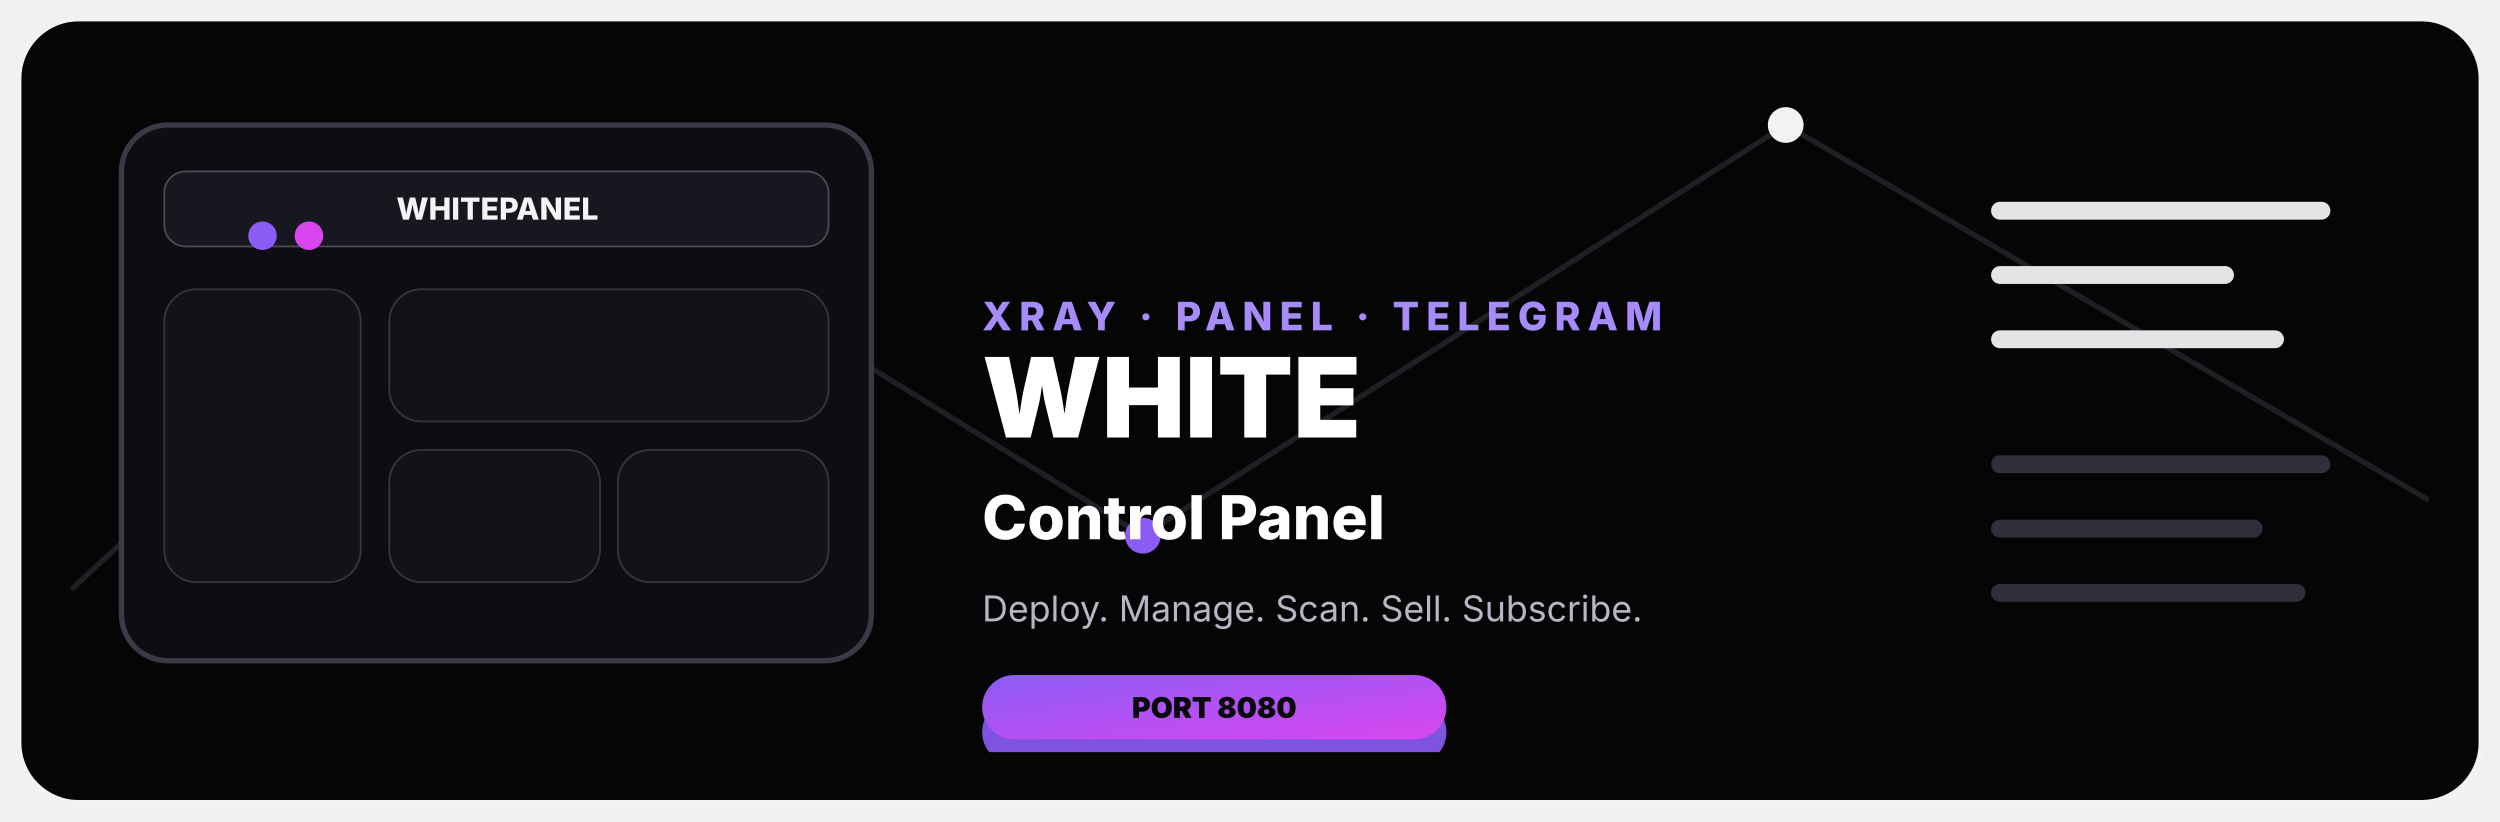
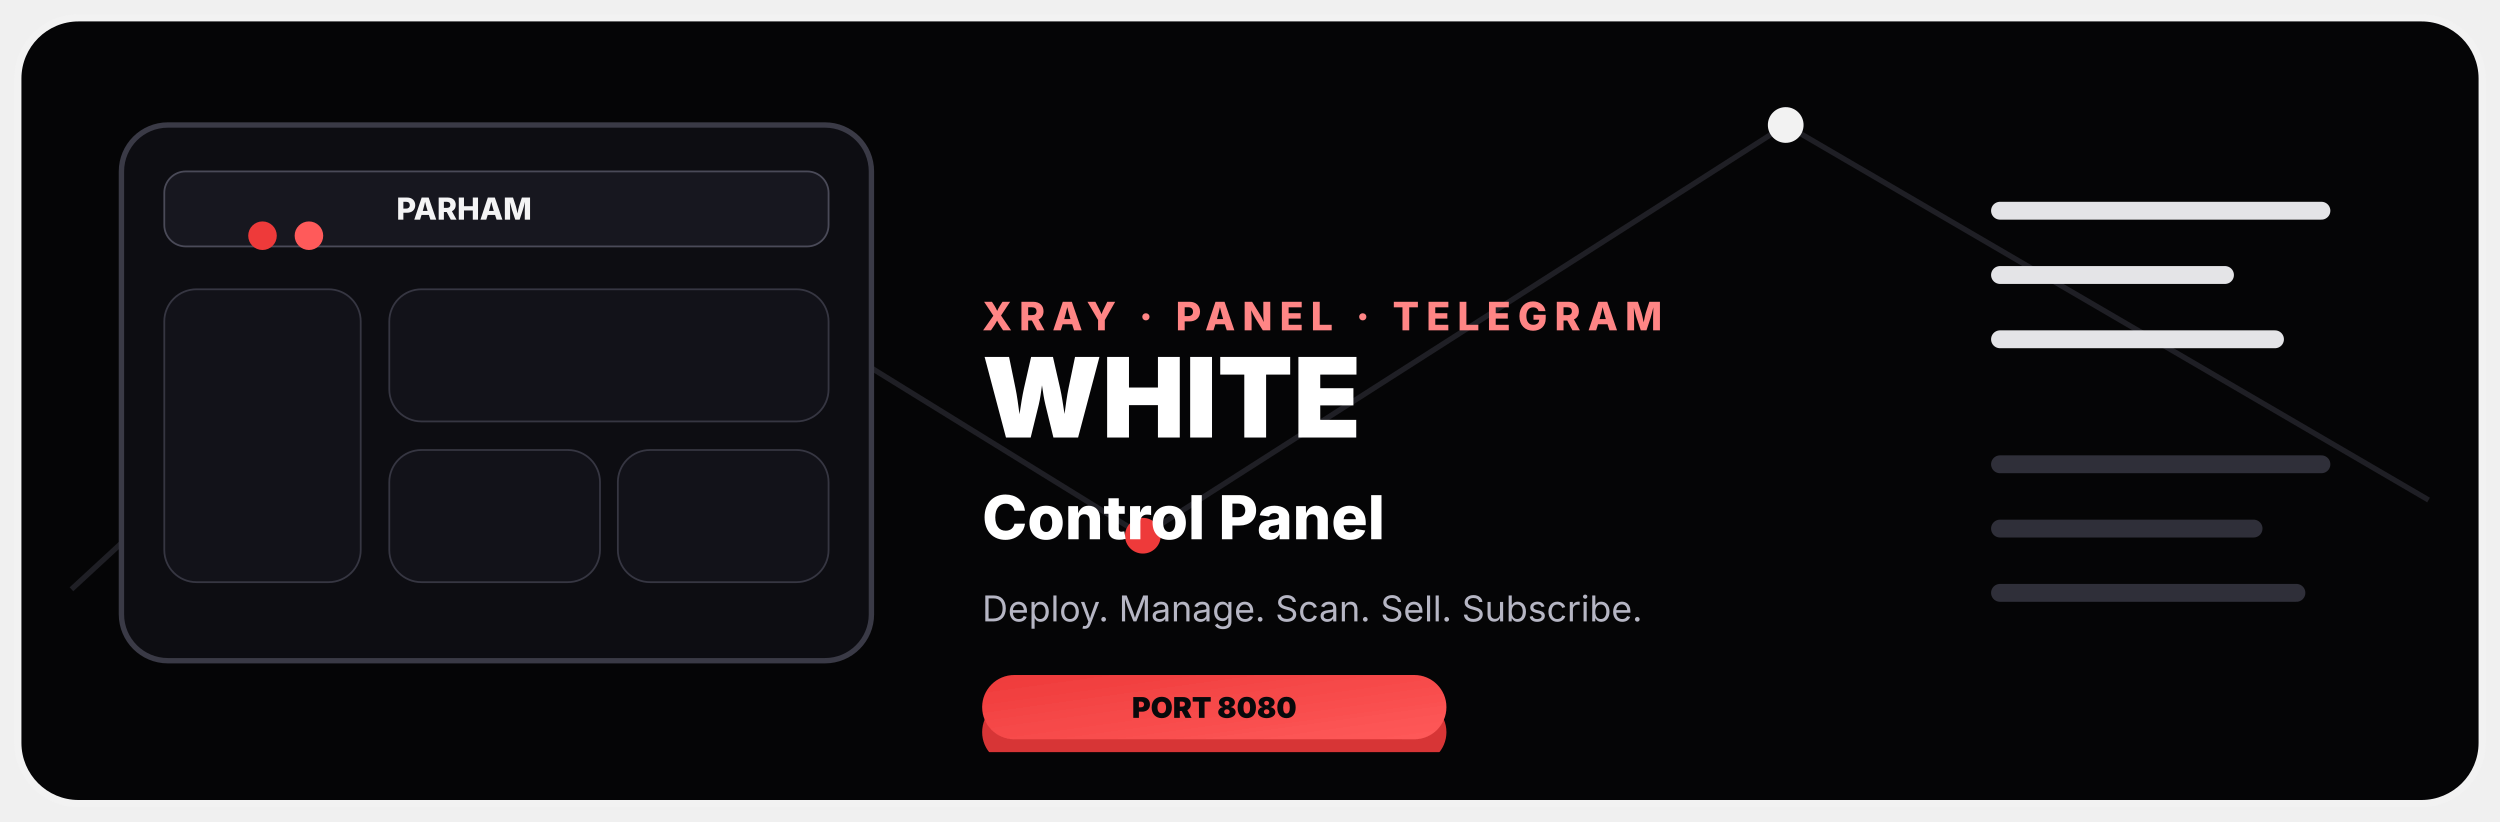
<svg xmlns="http://www.w3.org/2000/svg" viewBox="0 0 1400 460" role="img" aria-labelledby="t d">
  <defs>
    <linearGradient id="g" x1="0" x2="1" y1="0" y2="1">
-       <stop offset="0" stop-color="#8b5cf6" />
-       <stop offset="1" stop-color="#d946ef" />
+       <stop offset="0" stop-color="#ee3a3a" />
+       <stop offset="1" stop-color="#ff5a5a" />
    </linearGradient>
    <filter id="s" x="-20%" y="-20%" width="140%" height="140%">
-       <feDropShadow dx="0" dy="14" stdDeviation="0" flood-color="#8b5cf6" flood-opacity=".9" />
+       <feDropShadow dx="0" dy="14" stdDeviation="0" flood-color="#ee3a3a" flood-opacity=".9" />
    </filter>
  </defs>
  <rect x="10" y="10" width="1380" height="440" rx="34" fill="#050506" stroke="#f2f2f2" stroke-width="4" />
  <path d="M40 330 L300 90 L640 300 L1000 70 L1360 280" fill="none" stroke="#1f1f25" stroke-width="3" />
  <circle cx="300" cy="90" r="10" fill="#f2f2f2" />
-   <circle cx="640" cy="300" r="10" fill="#8b5cf6" />
+   <circle cx="640" cy="300" r="10" fill="#ee3a3a" />
  <circle cx="1000" cy="70" r="10" fill="#f2f2f2" />
  <rect x="68" y="70" width="420" height="300" rx="26" fill="#0d0d12" stroke="#3a3a46" stroke-width="3" />
  <rect x="92" y="96" width="372" height="42" rx="12" fill="#17171f" stroke="#4a4a58" />
  <rect x="92" y="162" width="110" height="164" rx="18" fill="#121219" stroke="#363642" />
  <rect x="218" y="162" width="246" height="74" rx="18" fill="#121219" stroke="#363642" />
  <rect x="218" y="252" width="118" height="74" rx="18" fill="#121219" stroke="#363642" />
  <rect x="346" y="252" width="118" height="74" rx="18" fill="#121219" stroke="#363642" />
-   <circle cx="147" cy="132" r="8" fill="#8b5cf6" />
-   <circle cx="173" cy="132" r="8" fill="#d946ef" />
-   <text x="222" y="123" fill="#f4f4f5" font-family="Inter,Arial,sans-serif" font-size="17" font-weight="800">WHITEPANEL</text>
-   <text x="550" y="185" fill="#a78bfa" font-family="Inter,Arial,sans-serif" font-size="22" font-weight="800" letter-spacing="4">XRAY · PANEL · TELEGRAM</text>
+   <circle cx="147" cy="132" r="8" fill="#ee3a3a" />
+   <circle cx="173" cy="132" r="8" fill="#ff5a5a" />
+   <text x="222" y="123" fill="#f4f4f5" font-family="Inter,Arial,sans-serif" font-size="17" font-weight="800">PARHAM</text>
+   <text x="550" y="185" fill="#ff8585" font-family="Inter,Arial,sans-serif" font-size="22" font-weight="800" letter-spacing="4">XRAY · PANEL · TELEGRAM</text>
  <text x="550" y="245" fill="#ffffff" font-family="Inter,Arial,sans-serif" font-size="62" font-weight="900">WHITE</text>
  <text x="550" y="302" fill="#ffffff" font-family="Inter,Arial,sans-serif" font-size="34" font-weight="800">Control Panel</text>
  <text x="550" y="348" fill="#b6b6c4" font-family="Inter,Arial,sans-serif" font-size="20">Deploy. Manage. Scan. Sell. Subscribe.</text>
  <rect x="550" y="378" width="260" height="36" rx="18" fill="url(#g)" filter="url(#s)" />
  <text x="680" y="402" text-anchor="middle" fill="#09090b" font-family="Inter,Arial,sans-serif" font-size="16" font-weight="900">PORT 8080</text>
  <path d="M1120 118h180M1120 154h126M1120 190h154" stroke="#e4e4e7" stroke-width="10" stroke-linecap="round" />
  <path d="M1120 260h180M1120 296h142M1120 332h166" stroke="#2f2f39" stroke-width="10" stroke-linecap="round" />
</svg>
